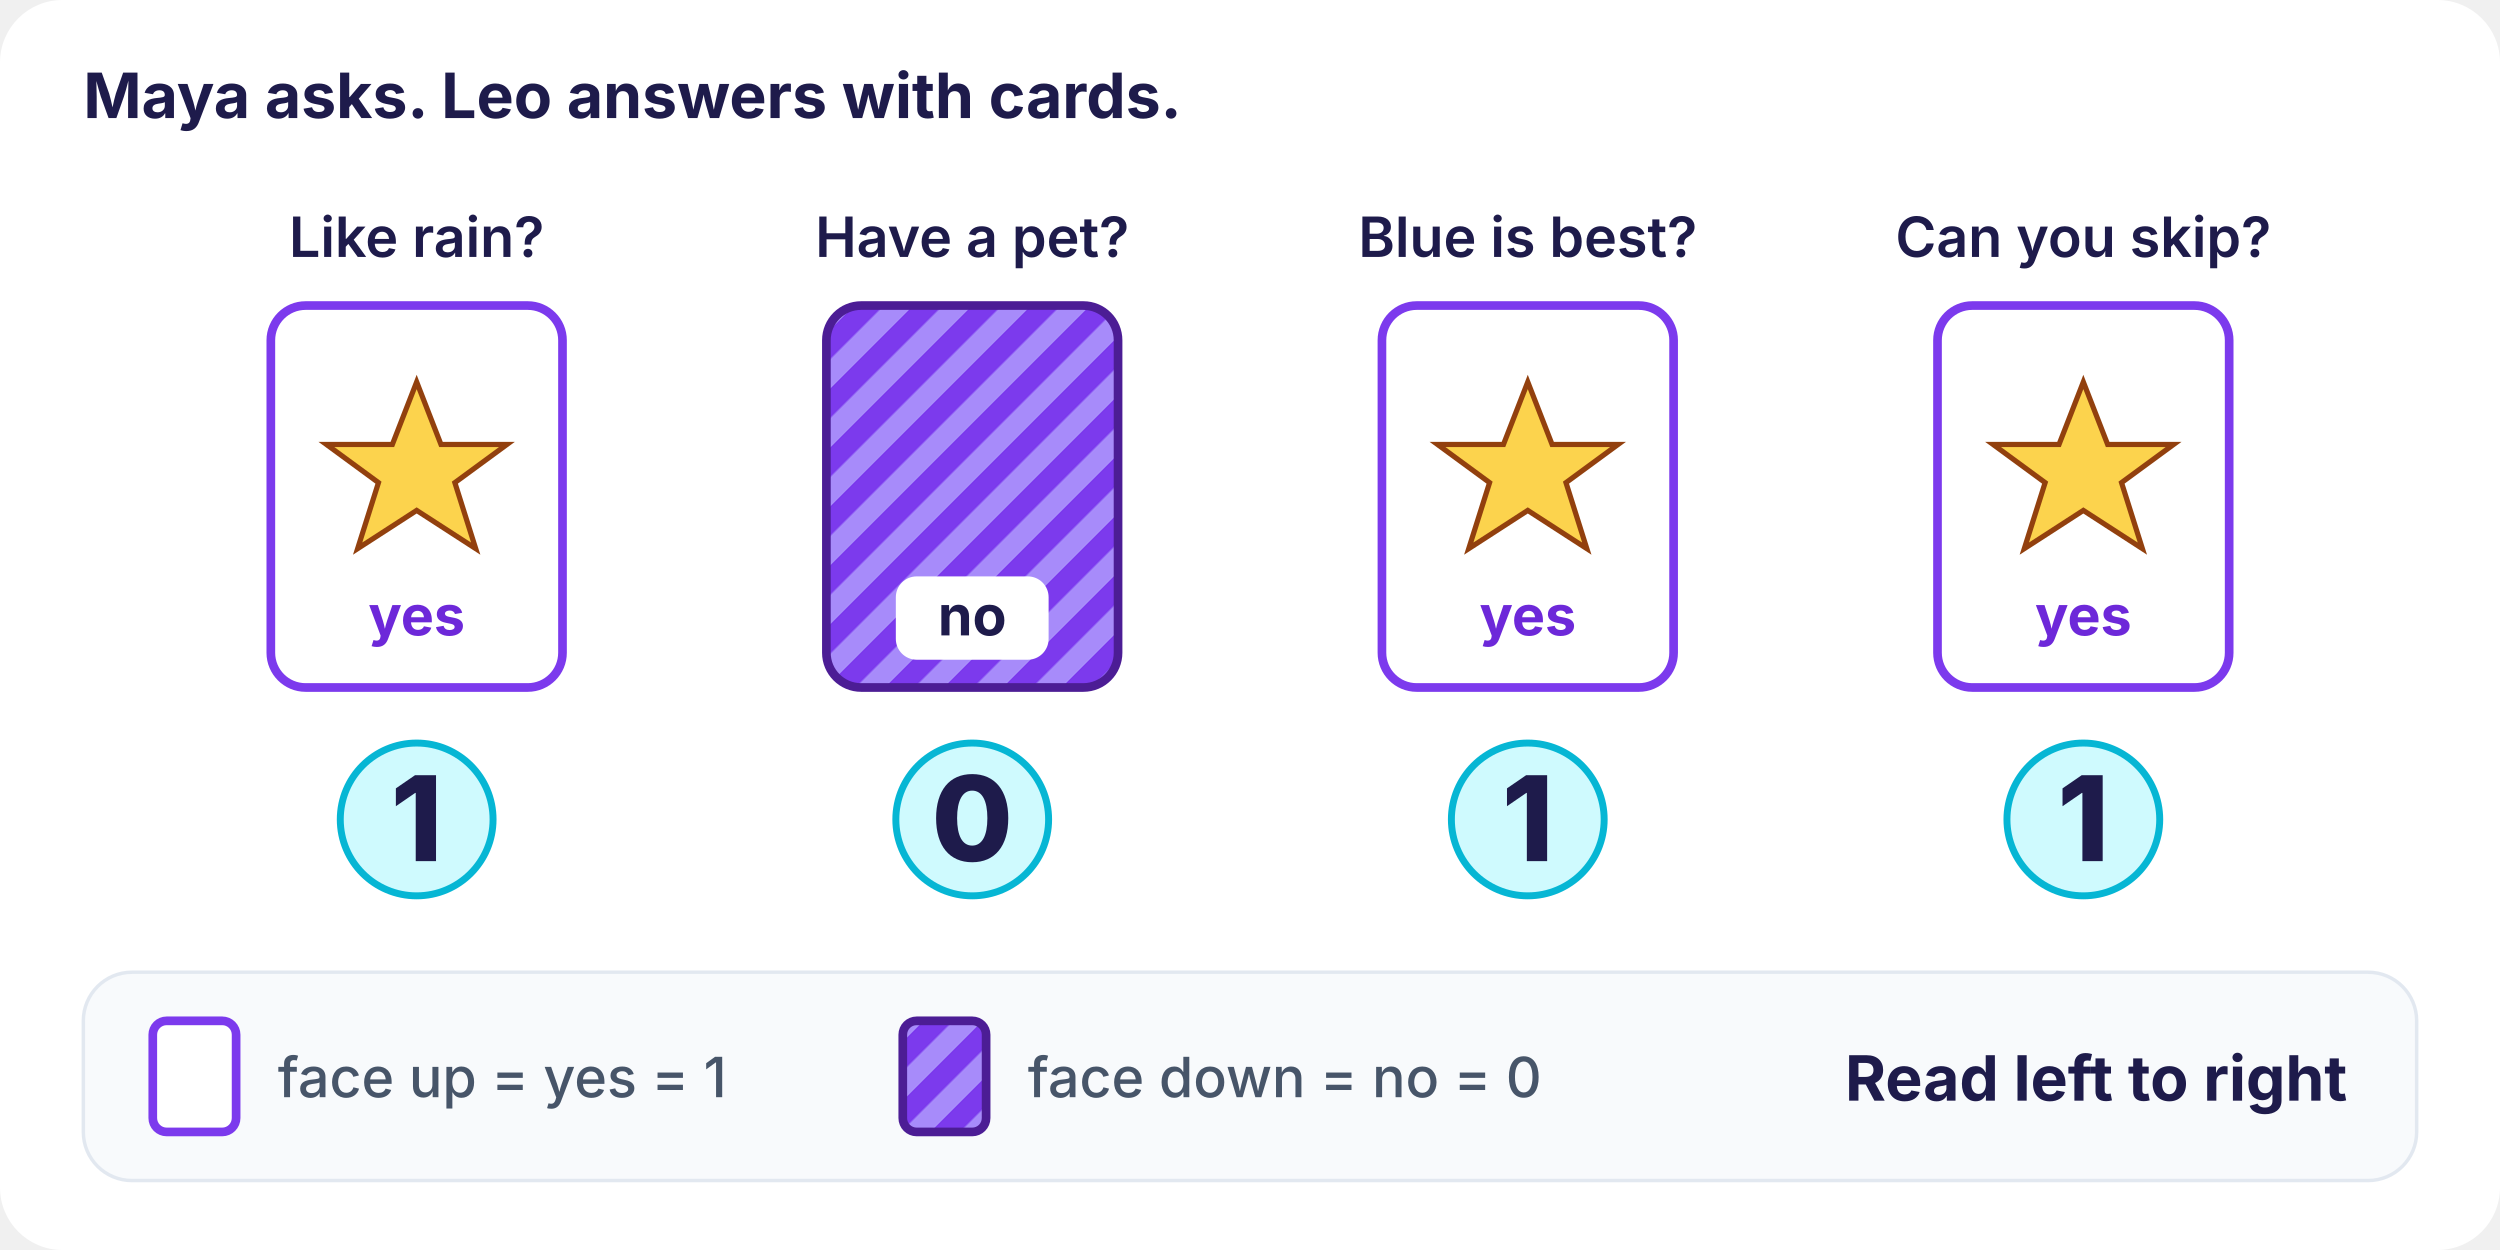
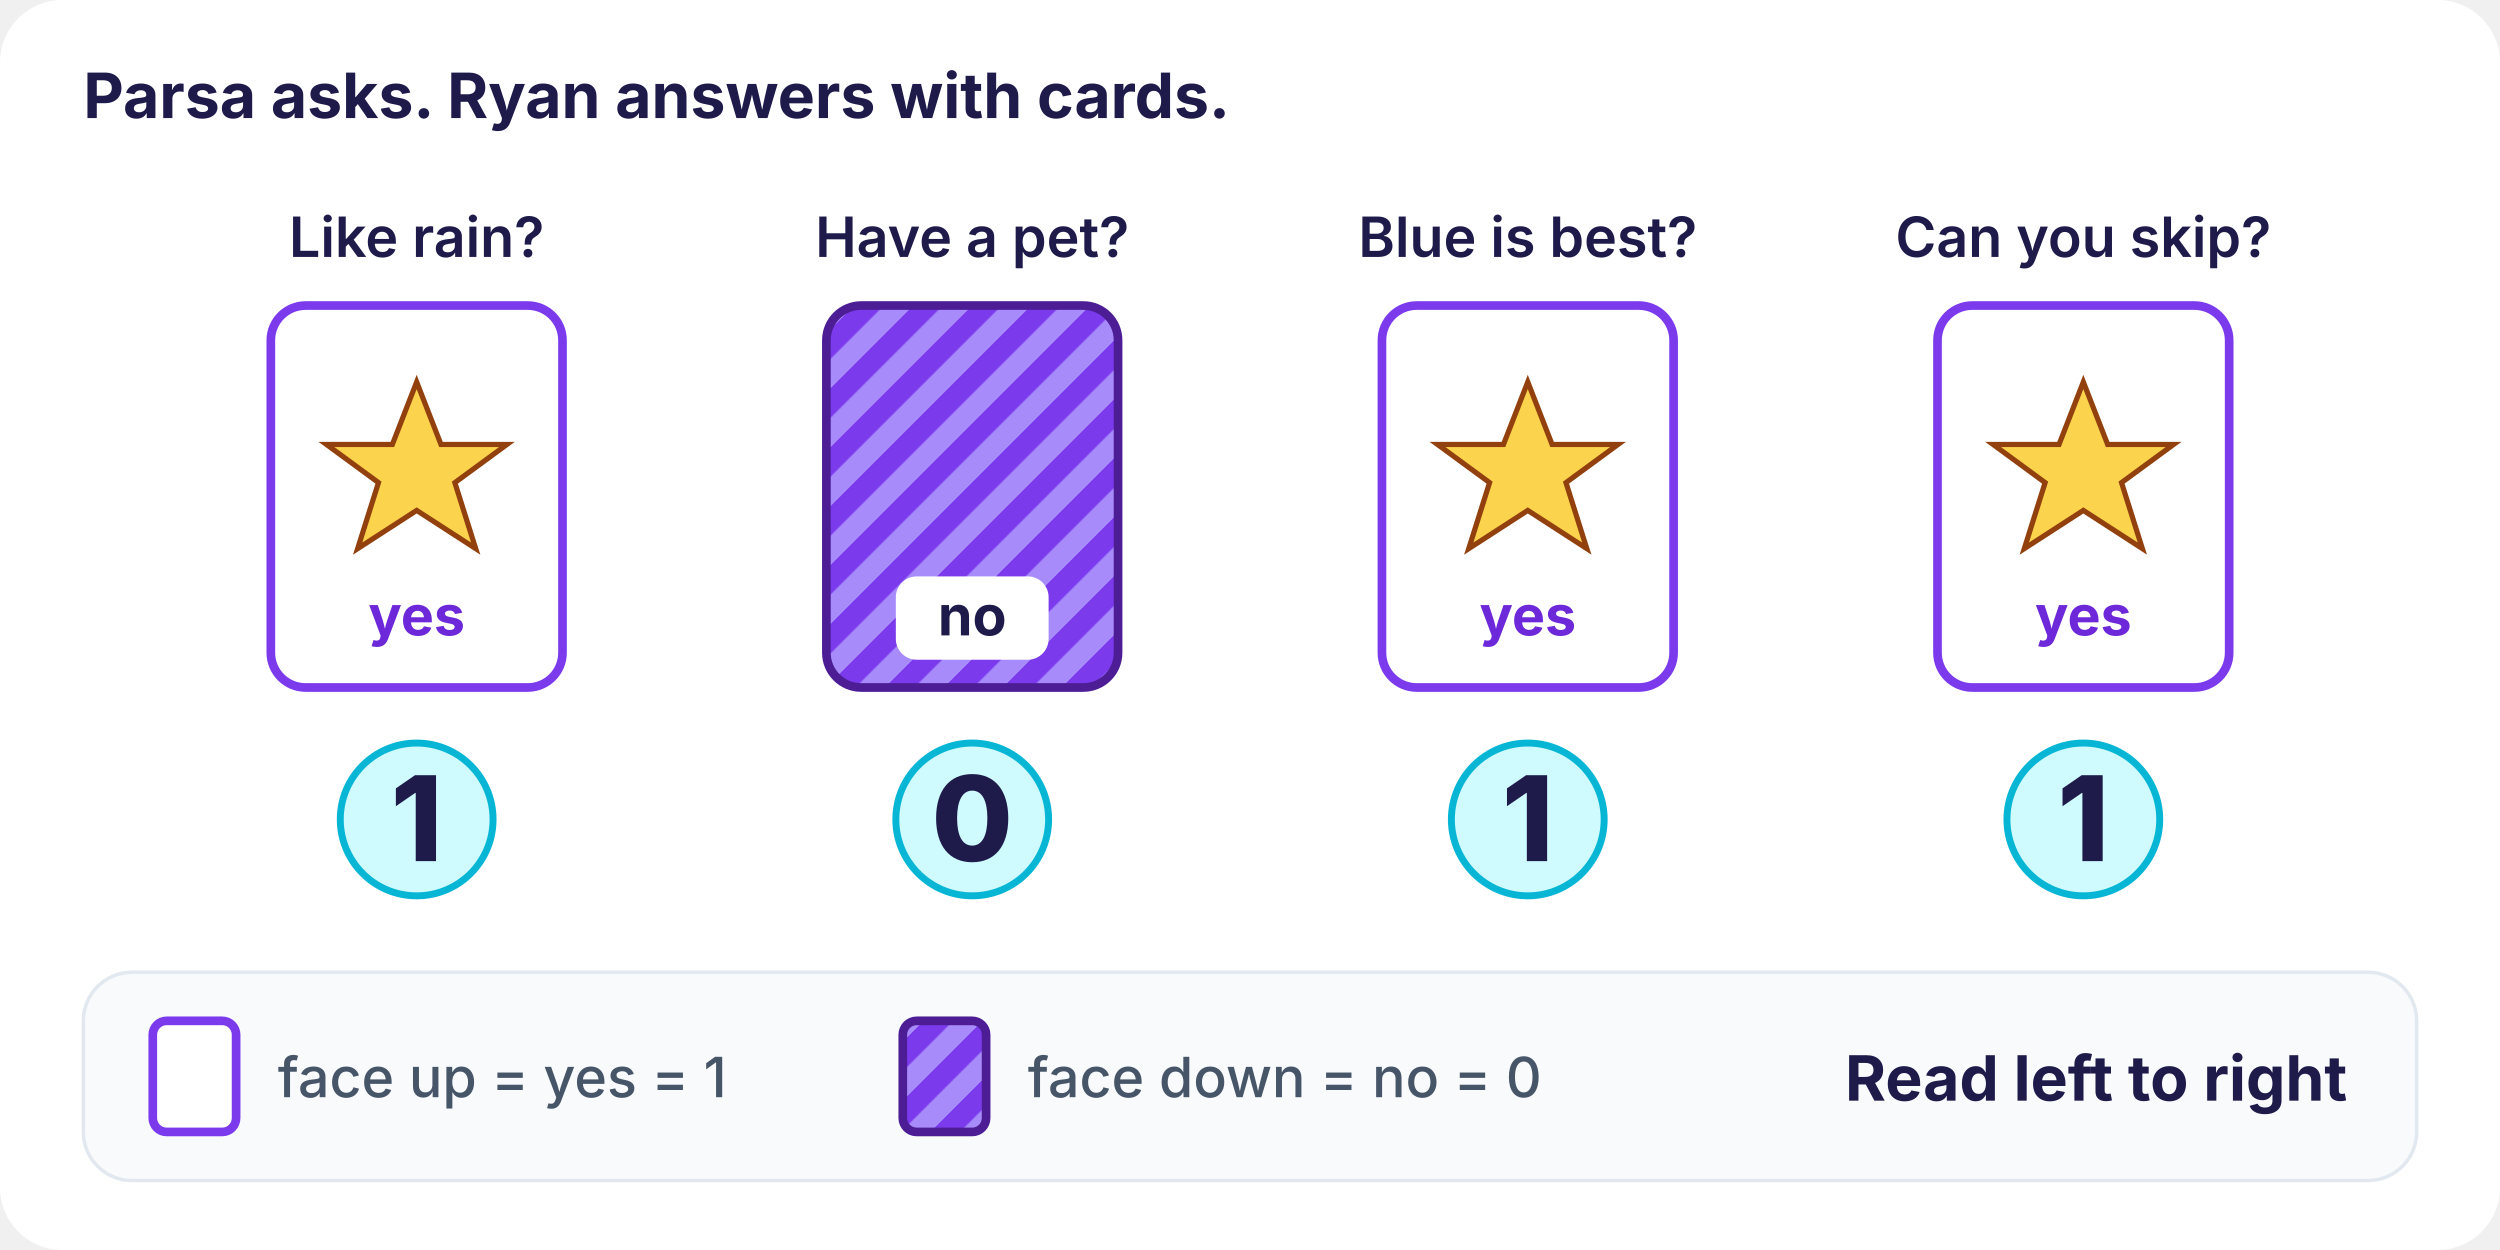
<svg xmlns="http://www.w3.org/2000/svg" viewBox="0 0 720 360" role="img" aria-labelledby="t d">
  <defs>
    <pattern id="stripes" width="12" height="12" patternUnits="userSpaceOnUse" patternTransform="rotate(45)">
      <rect width="12" height="12" fill="#a78bfa" />
      <rect width="6" height="12" fill="#7c3aed" />
    </pattern>
    <style>
    .lbl{font:700 18px Inter,"Segoe UI",Arial,sans-serif;fill:#1e1b4b}
    .sub{font:500 16px Inter,"Segoe UI",Arial,sans-serif;fill:#475569}
    .q{font:600 16px Inter,"Segoe UI",Arial,sans-serif;fill:#1e1b4b}
    .big{font:800 34px Inter,"Segoe UI",Arial,sans-serif;fill:#1e1b4b}
    .up{fill:#ffffff;stroke:#7c3aed;stroke-width:2.5}
    .down{fill:url(#stripes);stroke:#4c1d95;stroke-width:2.5}
    .star{fill:#fcd34d;stroke:#92400e;stroke-width:1.5}
    .tag{font:700 16px Inter,"Segoe UI",Arial,sans-serif}
  </style>
    <g id="cardup">
      <rect class="up" x="-42" y="0" width="84" height="110" rx="10" />
      <polygon class="star" points="0,22 7,40 26,40 11,51 17,70 0,59 -17,70 -11,51 -26,40 -7,40" />
      <text class="tag" x="0" y="95" text-anchor="middle" fill="#6d28d9">yes</text>
    </g>
    <g id="carddown">
      <rect class="down" x="-42" y="0" width="84" height="110" rx="10" />
      <rect x="-22" y="78" width="44" height="24" rx="6" fill="#ffffff" />
      <text class="tag" x="0" y="95" text-anchor="middle" fill="#1e1b4b">no</text>
    </g>
  </defs>
  <rect width="720" height="360" rx="18" fill="#ffffff" />
-   <text class="lbl" x="24" y="34">Maya asks. Leo answers with cards.</text>
+   <text class="lbl" x="24" y="34">Parsa asks. Ryan answers with cards.</text>
  <text class="q" x="120" y="74" text-anchor="middle">Like rain?</text>
  <text class="q" x="280" y="74" text-anchor="middle">Have a pet?</text>
  <text class="q" x="440" y="74" text-anchor="middle">Blue is best?</text>
  <text class="q" x="600" y="74" text-anchor="middle">Can you skip?</text>
  <use href="#cardup" x="120" y="88" />
  <use href="#carddown" x="280" y="88" />
  <use href="#cardup" x="440" y="88" />
  <use href="#cardup" x="600" y="88" />
  <g>
    <circle cx="120" cy="236" r="22" fill="#cffafe" stroke="#06b6d4" stroke-width="2" />
    <text class="big" x="120" y="248" text-anchor="middle">1</text>
    <circle cx="280" cy="236" r="22" fill="#cffafe" stroke="#06b6d4" stroke-width="2" />
    <text class="big" x="280" y="248" text-anchor="middle">0</text>
    <circle cx="440" cy="236" r="22" fill="#cffafe" stroke="#06b6d4" stroke-width="2" />
    <text class="big" x="440" y="248" text-anchor="middle">1</text>
    <circle cx="600" cy="236" r="22" fill="#cffafe" stroke="#06b6d4" stroke-width="2" />
    <text class="big" x="600" y="248" text-anchor="middle">1</text>
  </g>
  <rect x="24" y="280" width="672" height="60" rx="14" fill="#f8fafc" stroke="#e2e8f0" />
  <rect x="44" y="294" width="24" height="32" rx="4" class="up" />
  <text class="sub" x="80" y="316">face up = yes = 1</text>
  <rect x="260" y="294" width="24" height="32" rx="4" class="down" />
  <text class="sub" x="296" y="316">face down = no = 0</text>
  <text class="lbl" x="676" y="317" text-anchor="end">Read left to right</text>
</svg>
